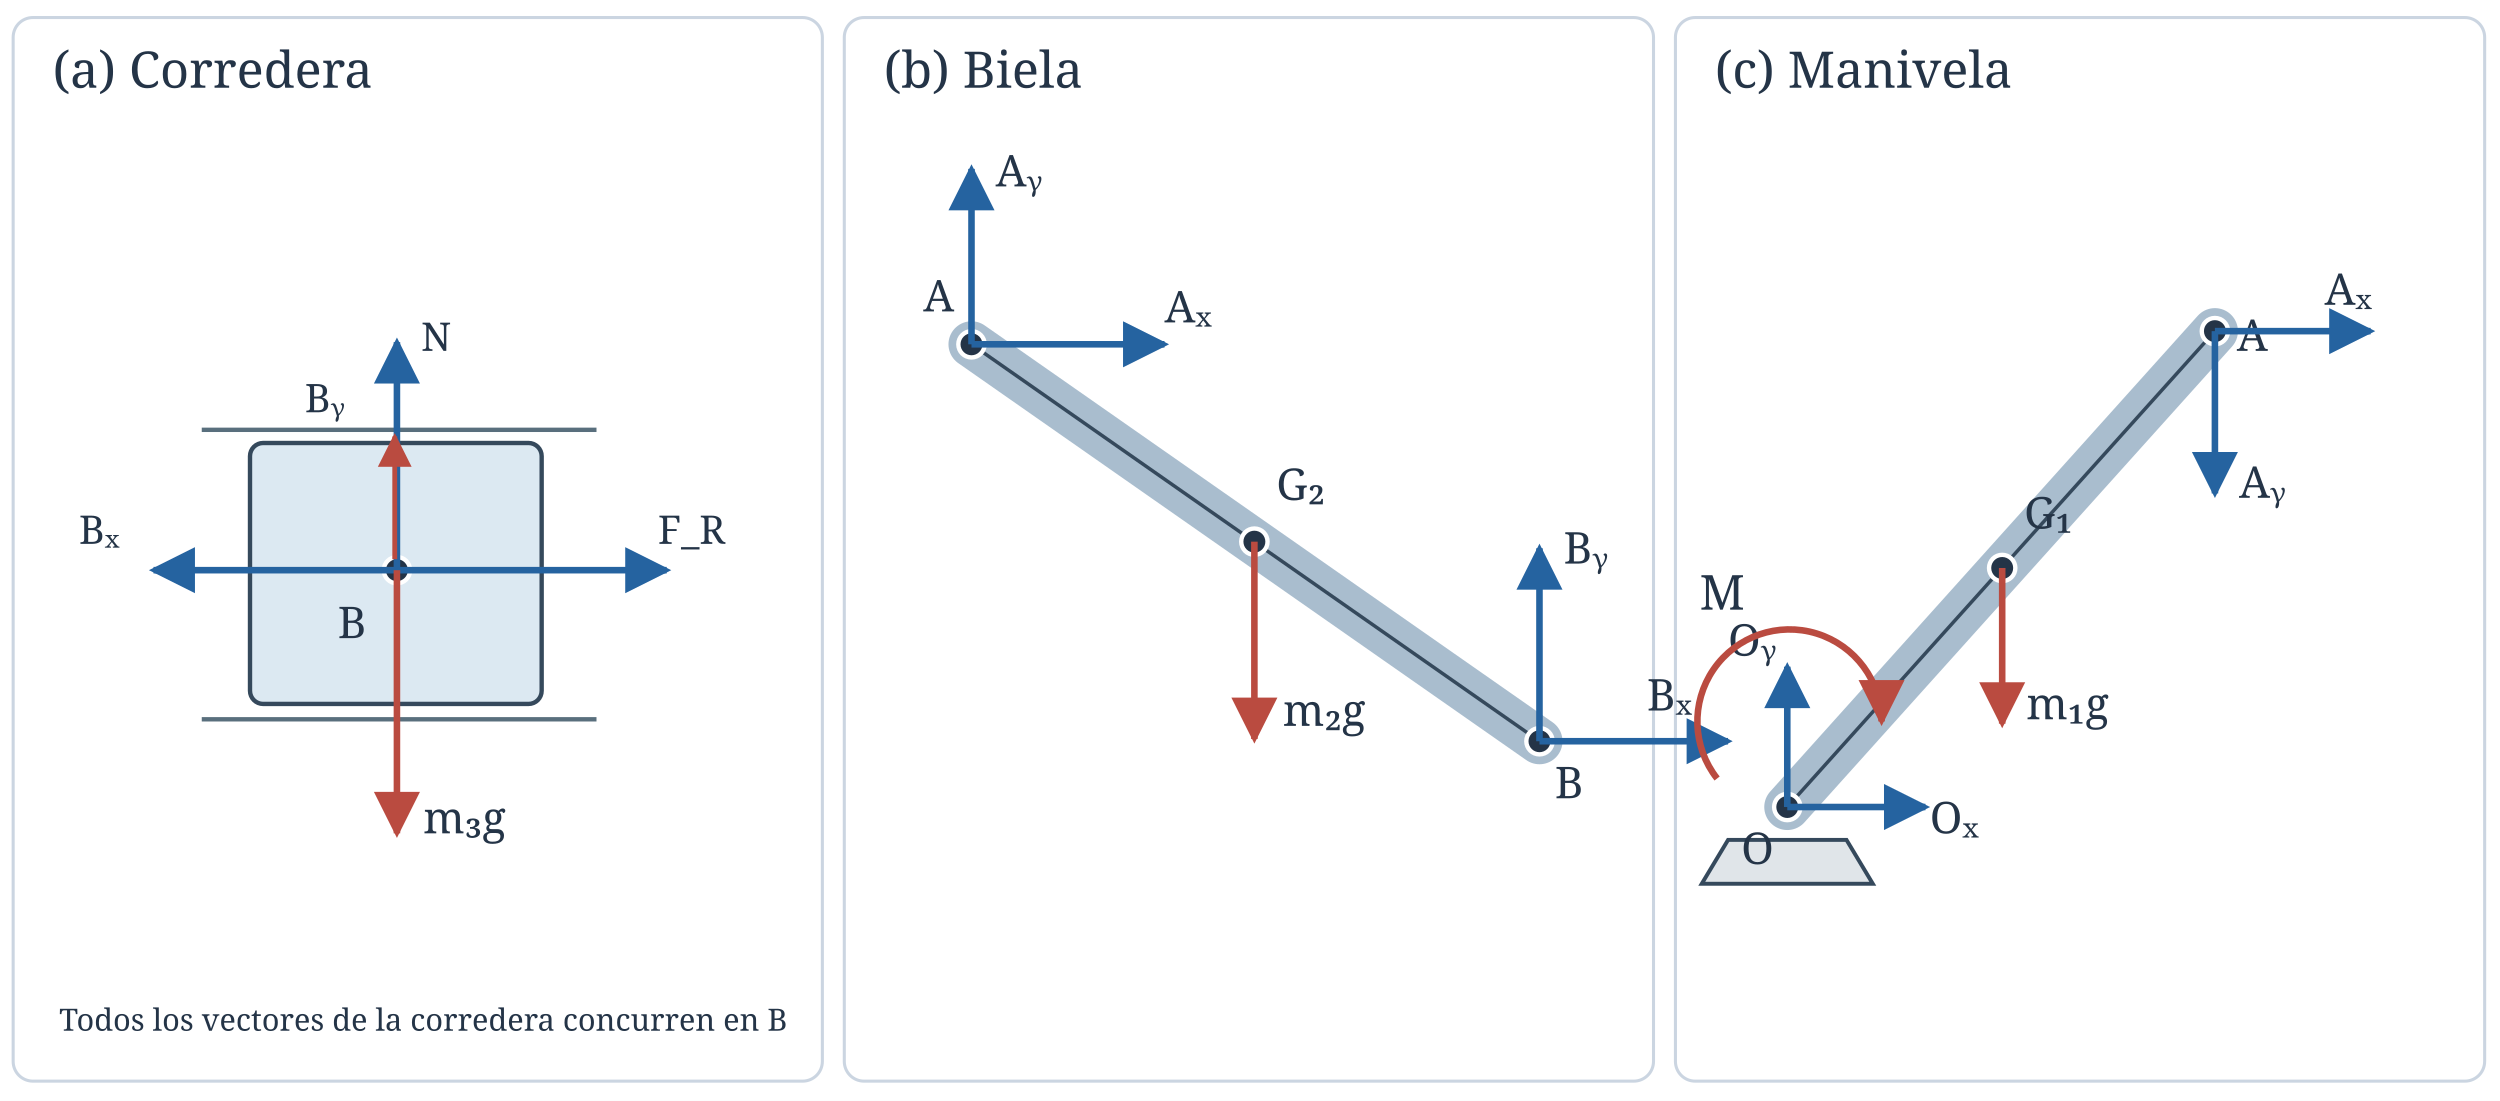
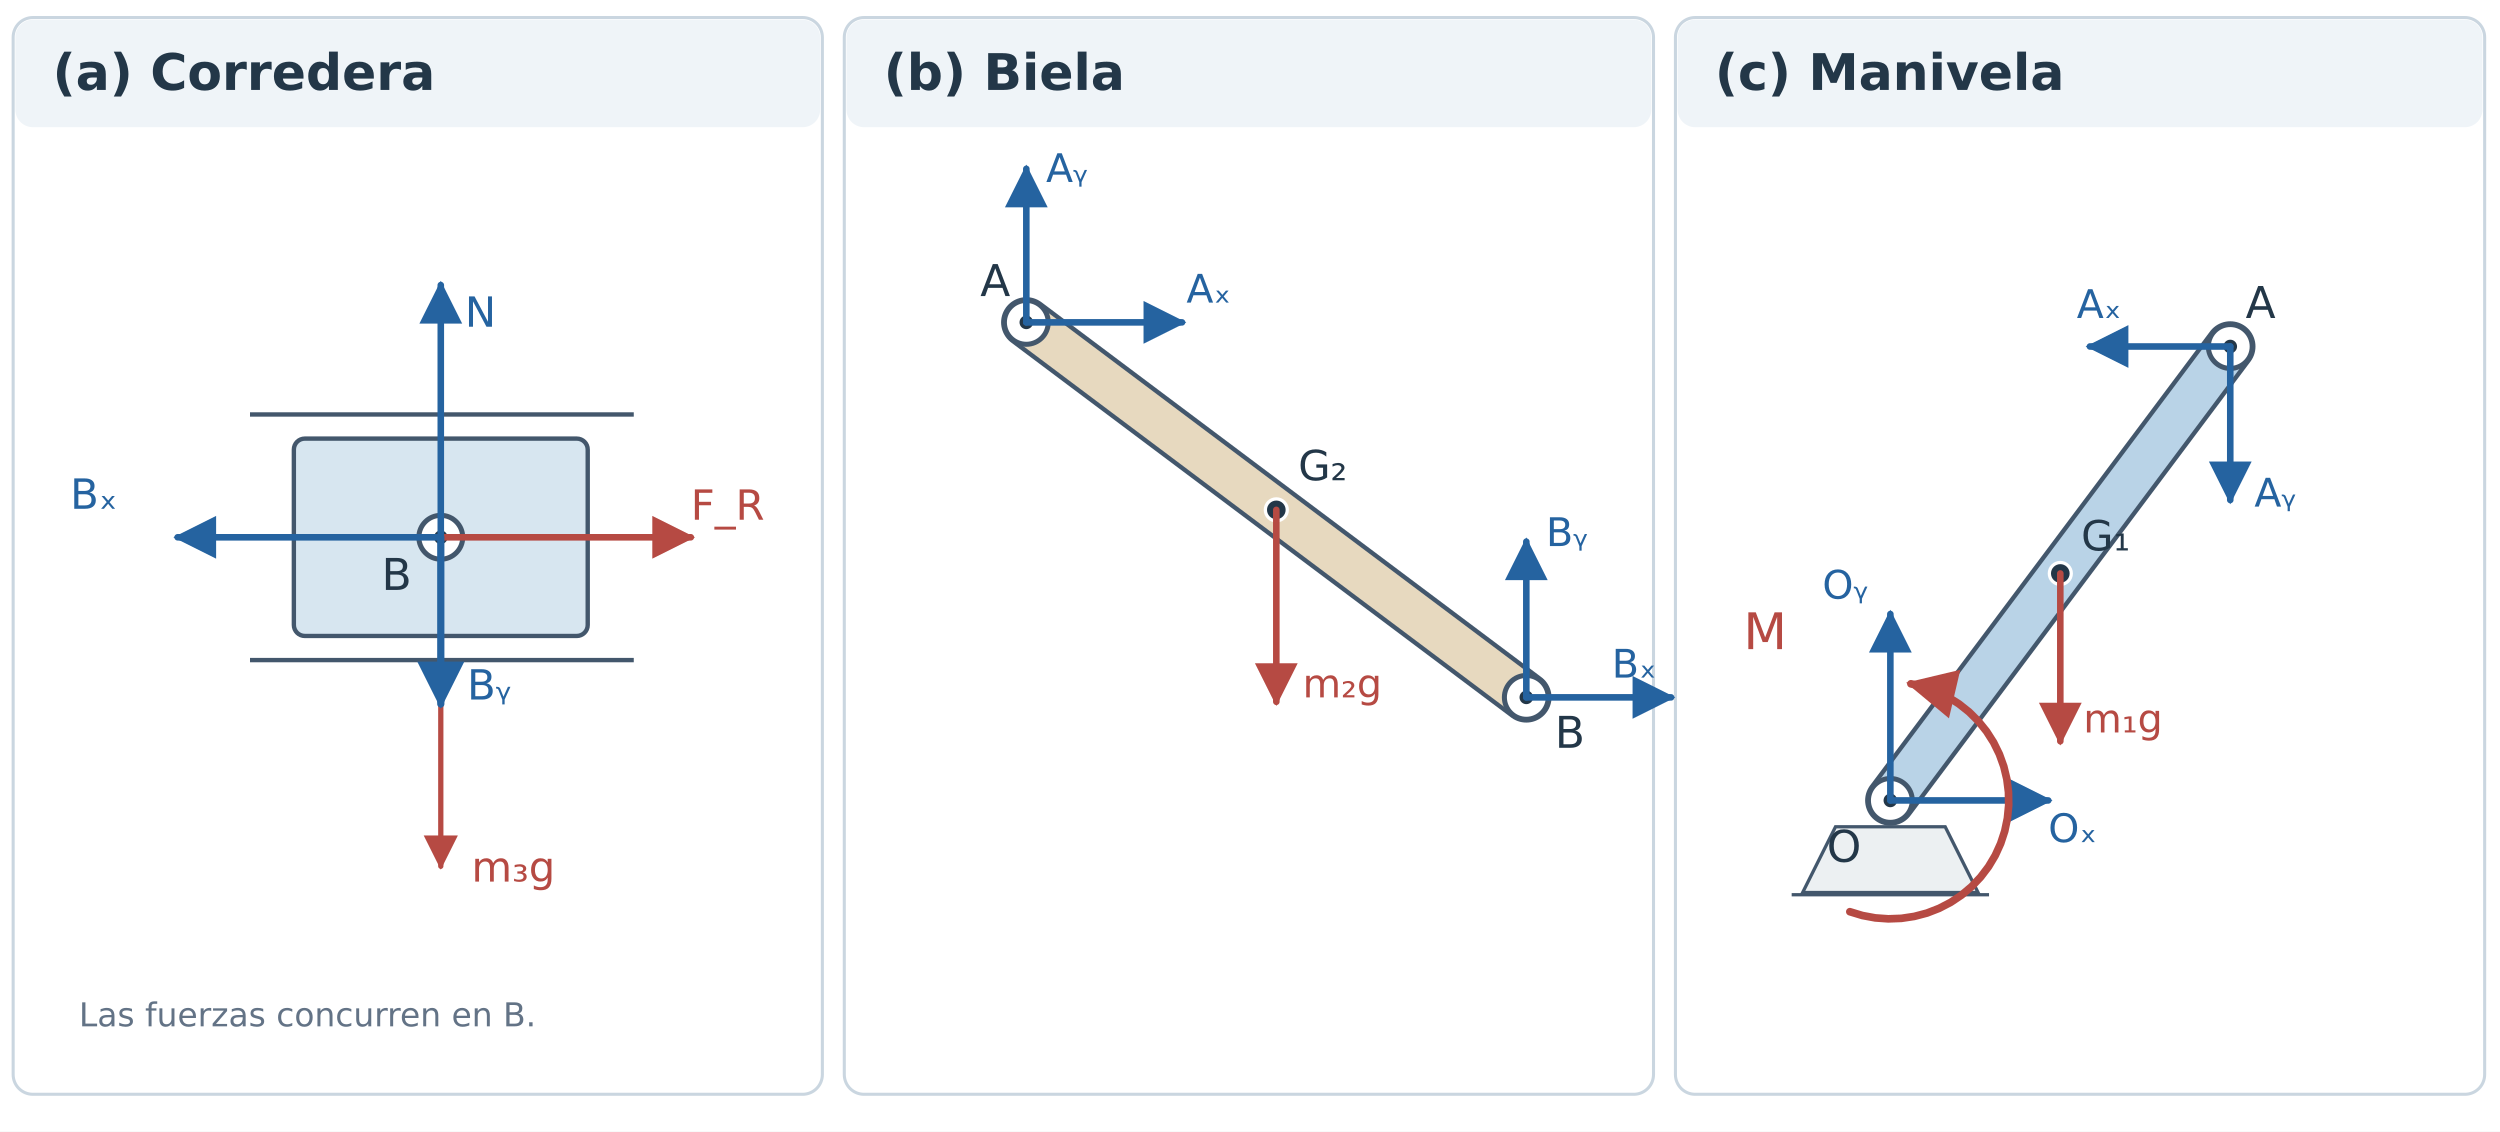
- <svg xmlns="http://www.w3.org/2000/svg" viewBox="0 0 1140 502">
+ <svg xmlns="http://www.w3.org/2000/svg" viewBox="0 0 1140 516" role="img" aria-label="Diagramas de cuerpo libre de corredera, biela y manivela">
  <defs>
-     <marker id="b" viewBox="0 0 10 10" refX="9" refY="5" markerWidth="7" markerHeight="7" orient="auto">
+     <marker id="arr-blue" viewBox="0 0 10 10" refX="9" refY="5" markerWidth="6.5" markerHeight="6.5" orient="auto">
      <path d="M0 0L10 5L0 10Z" fill="#2563a0" />
    </marker>
-     <marker id="r" viewBox="0 0 10 10" refX="9" refY="5" markerWidth="7" markerHeight="7" orient="auto">
-       <path d="M0 0L10 5L0 10Z" fill="#ba4b40" />
+     <marker id="arr-red" viewBox="0 0 10 10" refX="9" refY="5" markerWidth="6.5" markerHeight="6.5" orient="auto">
+       <path d="M0 0L10 5L0 10Z" fill="#b64a43" />
+     </marker>
+     <marker id="arr-teal" viewBox="0 0 10 10" refX="9" refY="5" markerWidth="6.5" markerHeight="6.5" orient="auto">
+       <path d="M0 0L10 5L0 10Z" fill="#167f7a" />
+     </marker>
+     <marker id="arr-muted" viewBox="0 0 10 10" refX="9" refY="5" markerWidth="6.5" markerHeight="6.5" orient="auto">
+       <path d="M0 0L10 5L0 10Z" fill="#637386" />
    </marker>
  </defs>
-   <rect width="1140" height="502" fill="white" />
-   <rect x="6" y="8" width="369" height="485" rx="9" fill="white" stroke="#cbd5e1" stroke-width="1.4" />
-   <text x="24" y="40" font-family="Georgia,serif" font-size="23" fill="#243447">(a) Corredera</text>
-   <rect x="385" y="8" width="369" height="485" rx="9" fill="white" stroke="#cbd5e1" stroke-width="1.4" />
-   <text x="403" y="40" font-family="Georgia,serif" font-size="23" fill="#243447">(b) Biela</text>
-   <rect x="764" y="8" width="369" height="485" rx="9" fill="white" stroke="#cbd5e1" stroke-width="1.4" />
-   <text x="782" y="40" font-family="Georgia,serif" font-size="23" fill="#243447">(c) Manivela</text>
-   <rect x="114" y="202" width="133" height="119" rx="6" fill="#dce9f2" stroke="#35495c" stroke-width="2" />
-   <path d="M92 196H272M92 328H272" stroke="#596f7d" stroke-width="2" />
-   <circle cx="181" cy="260" r="6" fill="#243447" stroke="white" stroke-width="2" />
-   <text x="154" y="291" font-family="Georgia,serif" font-size="20" fill="#243447">B</text>
-   <line x1="181" y1="260" x2="304" y2="260" stroke="#2563a0" stroke-width="3" marker-end="url(#b)" />
-   <text x="300" y="248" font-family="Georgia,serif" font-size="18" fill="#243447">F_R</text>
-   <line x1="181" y1="260" x2="70" y2="260" stroke="#2563a0" stroke-width="3" marker-end="url(#b)" />
-   <text x="36" y="248" font-family="Georgia,serif" font-size="18" fill="#243447">Bₓ</text>
-   <line x1="181" y1="260" x2="181" y2="156" stroke="#2563a0" stroke-width="3" marker-end="url(#b)" />
-   <text x="192" y="160" font-family="Georgia,serif" font-size="18" fill="#243447">N</text>
-   <line x1="181" y1="260" x2="181" y2="380" stroke="#ba4b40" stroke-width="3" marker-end="url(#r)" />
-   <text x="193" y="380" font-family="Georgia,serif" font-size="20" fill="#243447">m₃g</text>
-   <line x1="180" y1="255" x2="180" y2="199" stroke="#ba4b40" stroke-width="2.2" marker-end="url(#r)" />
-   <text x="139" y="188" font-family="Georgia,serif" font-size="18" fill="#243447">Bᵧ</text>
-   <path d="M443 157L702 338" stroke="#a9bdce" stroke-width="21" stroke-linecap="round" />
-   <path d="M443 157L702 338" stroke="#35495c" stroke-width="1.6" />
-   <circle cx="443" cy="157" r="6" fill="#243447" stroke="white" stroke-width="2" />
-   <text x="421" y="142" font-family="Georgia,serif" font-size="20" fill="#243447">A</text>
-   <circle cx="702" cy="338" r="6" fill="#243447" stroke="white" stroke-width="2" />
-   <text x="709" y="364" font-family="Georgia,serif" font-size="20" fill="#243447">B</text>
-   <circle cx="572" cy="247" r="6" fill="#243447" stroke="white" stroke-width="2" />
-   <text x="582" y="228" font-family="Georgia,serif" font-size="20" fill="#243447">G₂</text>
-   <line x1="443" y1="157" x2="531" y2="157" stroke="#2563a0" stroke-width="3" marker-end="url(#b)" />
-   <text x="531" y="147" font-family="Georgia,serif" font-size="20" fill="#243447">Aₓ</text>
-   <line x1="443" y1="157" x2="443" y2="77" stroke="#2563a0" stroke-width="3" marker-end="url(#b)" />
-   <text x="454" y="85" font-family="Georgia,serif" font-size="20" fill="#243447">Aᵧ</text>
-   <line x1="702" y1="338" x2="788" y2="338" stroke="#2563a0" stroke-width="3" marker-end="url(#b)" />
-   <text x="751" y="324" font-family="Georgia,serif" font-size="20" fill="#243447">Bₓ</text>
-   <line x1="702" y1="338" x2="702" y2="250" stroke="#2563a0" stroke-width="3" marker-end="url(#b)" />
-   <text x="713" y="257" font-family="Georgia,serif" font-size="20" fill="#243447">Bᵧ</text>
-   <line x1="572" y1="247" x2="572" y2="337" stroke="#ba4b40" stroke-width="3" marker-end="url(#r)" />
-   <text x="585" y="331" font-family="Georgia,serif" font-size="20" fill="#243447">m₂g</text>
-   <path d="M788 383H842L854 403H776Z" fill="#e0e5e9" stroke="#35495c" stroke-width="1.8" />
-   <path d="M815 368L1010 151" stroke="#a9bdce" stroke-width="21" stroke-linecap="round" />
-   <path d="M815 368L1010 151" stroke="#35495c" stroke-width="1.6" />
-   <circle cx="815" cy="368" r="6" fill="#243447" stroke="white" stroke-width="2" />
-   <text x="794" y="394" font-family="Georgia,serif" font-size="20" fill="#243447">O</text>
-   <circle cx="1010" cy="151" r="6" fill="#243447" stroke="white" stroke-width="2" />
-   <text x="1020" y="160" font-family="Georgia,serif" font-size="20" fill="#243447">A</text>
-   <circle cx="913" cy="259" r="6" fill="#243447" stroke="white" stroke-width="2" />
-   <text x="923" y="241" font-family="Georgia,serif" font-size="20" fill="#243447">G₁</text>
-   <line x1="815" y1="368" x2="878" y2="368" stroke="#2563a0" stroke-width="3" marker-end="url(#b)" />
-   <text x="880" y="380" font-family="Georgia,serif" font-size="20" fill="#243447">Oₓ</text>
-   <line x1="815" y1="368" x2="815" y2="304" stroke="#2563a0" stroke-width="3" marker-end="url(#b)" />
-   <text x="788" y="299" font-family="Georgia,serif" font-size="20" fill="#243447">Oᵧ</text>
-   <line x1="1010" y1="151" x2="1081" y2="151" stroke="#2563a0" stroke-width="3" marker-end="url(#b)" />
-   <text x="1060" y="139" font-family="Georgia,serif" font-size="20" fill="#243447">Aₓ</text>
-   <line x1="1010" y1="151" x2="1010" y2="225" stroke="#2563a0" stroke-width="3" marker-end="url(#b)" />
-   <text x="1021" y="227" font-family="Georgia,serif" font-size="20" fill="#243447">Aᵧ</text>
-   <line x1="913" y1="259" x2="913" y2="330" stroke="#ba4b40" stroke-width="3" marker-end="url(#r)" />
-   <text x="924" y="328" font-family="Georgia,serif" font-size="20" fill="#243447">m₁g</text>
-   <path d="M783 355 A42 42 0 1 1 858 329" stroke="#ba4b40" stroke-width="3" fill="none" marker-end="url(#r)" />
-   <text x="775" y="278" font-family="Georgia,serif" font-size="22" fill="#243447">M</text>
-   <text x="27" y="470" font-family="Georgia,serif" font-size="14" fill="#243447">Todos los vectores de la corredera concurren en B</text>
+   <rect width="1140" height="516" fill="#ffffff" />
+   <rect x="6" y="8" width="369" height="491" rx="9" fill="white" stroke="#cad6e0" stroke-width="1.4" />
+   <rect x="7" y="9" width="367" height="49" rx="8" fill="#eff4f8" />
+   <text x="24" y="41" fill="#233748" font-family="DejaVu Sans, Arial, sans-serif" font-size="23" font-weight="600">(a) Corredera</text>
+   <rect x="385" y="8" width="369" height="491" rx="9" fill="white" stroke="#cad6e0" stroke-width="1.4" />
+   <rect x="386" y="9" width="367" height="49" rx="8" fill="#eff4f8" />
+   <text x="403" y="41" fill="#233748" font-family="DejaVu Sans, Arial, sans-serif" font-size="23" font-weight="600">(b) Biela</text>
+   <rect x="764" y="8" width="369" height="491" rx="9" fill="white" stroke="#cad6e0" stroke-width="1.4" />
+   <rect x="765" y="9" width="367" height="49" rx="8" fill="#eff4f8" />
+   <text x="782" y="41" fill="#233748" font-family="DejaVu Sans, Arial, sans-serif" font-size="23" font-weight="600">(c) Manivela</text>
+   <rect x="134" y="200" width="134" height="90" rx="5" fill="#d7e6f0" stroke="#43576c" stroke-width="2" />
+   <line x1="114" y1="189" x2="289" y2="189" stroke="#43576c" stroke-width="2" />
+   <line x1="114" y1="301" x2="289" y2="301" stroke="#43576c" stroke-width="2" />
+   <circle cx="201" cy="245" r="10" fill="white" stroke="#43576c" stroke-width="2.3" />
+   <circle cx="201" cy="245" r="3.1" fill="#233748" />
+   <text x="174" y="269" fill="#233748" font-family="DejaVu Sans, Arial, sans-serif" font-size="20">B</text>
+   <line x1="201" y1="245" x2="315" y2="245" stroke="#b64a43" stroke-width="3" stroke-linecap="round" marker-end="url(#arr-red)" />
+   <text x="315" y="237" fill="#b64a43" font-family="DejaVu Sans, Arial, sans-serif" font-size="19">F_R</text>
+   <line x1="201" y1="245" x2="81" y2="245" stroke="#2563a0" stroke-width="3" stroke-linecap="round" marker-end="url(#arr-blue)" />
+   <text x="32" y="232" fill="#2563a0" font-family="DejaVu Sans, Arial, sans-serif" font-size="19">Bₓ</text>
+   <line x1="201" y1="245" x2="201" y2="130" stroke="#2563a0" stroke-width="3" stroke-linecap="round" marker-end="url(#arr-blue)" />
+   <text x="212" y="149" fill="#2563a0" font-family="DejaVu Sans, Arial, sans-serif" font-size="19">N</text>
+   <line x1="201" y1="245" x2="201" y2="395" stroke="#b64a43" stroke-width="2.4" stroke-linecap="round" marker-end="url(#arr-red)" />
+   <text x="215" y="402" fill="#b64a43" font-family="DejaVu Sans, Arial, sans-serif" font-size="19">m₃g</text>
+   <line x1="201" y1="245" x2="201" y2="321" stroke="#2563a0" stroke-width="3.3" stroke-linecap="round" marker-end="url(#arr-blue)" />
+   <text x="213" y="319" fill="#2563a0" font-family="DejaVu Sans, Arial, sans-serif" font-size="19">Bᵧ</text>
+   <text x="36" y="468" fill="#637386" font-family="DejaVu Sans, Arial, sans-serif" font-size="15">Las fuerzas concurren en B.</text>
+   <path d="M468,147 L696,318" stroke="#43576c" stroke-width="23" stroke-linecap="round" />
+   <path d="M468,147 L696,318" stroke="#e7d9bf" stroke-width="19" stroke-linecap="round" />
+   <circle cx="468" cy="147" r="10" fill="white" stroke="#43576c" stroke-width="2.3" />
+   <circle cx="468" cy="147" r="3.1" fill="#233748" />
+   <text x="447" y="135" fill="#233748" font-family="DejaVu Sans, Arial, sans-serif" font-size="20">A</text>
+   <circle cx="696" cy="318" r="10" fill="white" stroke="#43576c" stroke-width="2.3" />
+   <circle cx="696" cy="318" r="3.1" fill="#233748" />
+   <text x="709" y="341" fill="#233748" font-family="DejaVu Sans, Arial, sans-serif" font-size="20">B</text>
+   <circle cx="582" cy="232.5" r="5" fill="#233748" stroke="white" stroke-width="1.5" />
+   <text x="592" y="219" fill="#233748" font-family="DejaVu Sans, Arial, sans-serif" font-size="19">G₂</text>
+   <line x1="468" y1="147" x2="539" y2="147" stroke="#2563a0" stroke-width="3" stroke-linecap="round" marker-end="url(#arr-blue)" />
+   <text x="541" y="138" fill="#2563a0" font-family="DejaVu Sans, Arial, sans-serif" font-size="18">Aₓ</text>
+   <line x1="468" y1="147" x2="468" y2="77" stroke="#2563a0" stroke-width="3" stroke-linecap="round" marker-end="url(#arr-blue)" />
+   <text x="477" y="83" fill="#2563a0" font-family="DejaVu Sans, Arial, sans-serif" font-size="18">Aᵧ</text>
+   <line x1="696" y1="318" x2="762" y2="318" stroke="#2563a0" stroke-width="3" stroke-linecap="round" marker-end="url(#arr-blue)" />
+   <text x="735" y="309" fill="#2563a0" font-family="DejaVu Sans, Arial, sans-serif" font-size="18">Bₓ</text>
+   <line x1="696" y1="318" x2="696" y2="247" stroke="#2563a0" stroke-width="3" stroke-linecap="round" marker-end="url(#arr-blue)" />
+   <text x="705" y="249" fill="#2563a0" font-family="DejaVu Sans, Arial, sans-serif" font-size="18">Bᵧ</text>
+   <line x1="582" y1="232.5" x2="582" y2="320" stroke="#b64a43" stroke-width="3" stroke-linecap="round" marker-end="url(#arr-red)" />
+   <text x="594" y="318" fill="#b64a43" font-family="DejaVu Sans, Arial, sans-serif" font-size="18">m₂g</text>
+   <path d="M837 377 L887 377L902 407H822Z" fill="#ecf0f2" stroke="#43576c" stroke-width="1.5" />
+   <line x1="817" y1="408" x2="907" y2="408" stroke="#43576c" stroke-width="1.5" />
+   <path d="M862,365 L1017,158" stroke="#43576c" stroke-width="23" stroke-linecap="round" />
+   <path d="M862,365 L1017,158" stroke="#b9d3e7" stroke-width="19" stroke-linecap="round" />
+   <circle cx="862" cy="365" r="10" fill="white" stroke="#43576c" stroke-width="2.3" />
+   <circle cx="862" cy="365" r="3.1" fill="#233748" />
+   <text x="833" y="393" fill="#233748" font-family="DejaVu Sans, Arial, sans-serif" font-size="20">O</text>
+   <circle cx="1017" cy="158" r="10" fill="white" stroke="#43576c" stroke-width="2.3" />
+   <circle cx="1017" cy="158" r="3.1" fill="#233748" />
+   <text x="1024" y="145" fill="#233748" font-family="DejaVu Sans, Arial, sans-serif" font-size="20">A</text>
+   <circle cx="939.5" cy="261.5" r="5" fill="#233748" stroke="white" stroke-width="1.5" />
+   <text x="949" y="251" fill="#233748" font-family="DejaVu Sans, Arial, sans-serif" font-size="19">G₁</text>
+   <line x1="862" y1="365" x2="934" y2="365" stroke="#2563a0" stroke-width="3" stroke-linecap="round" marker-end="url(#arr-blue)" />
+   <text x="934" y="384" fill="#2563a0" font-family="DejaVu Sans, Arial, sans-serif" font-size="18">Oₓ</text>
+   <line x1="862" y1="365" x2="862" y2="280" stroke="#2563a0" stroke-width="3" stroke-linecap="round" marker-end="url(#arr-blue)" />
+   <text x="831" y="273" fill="#2563a0" font-family="DejaVu Sans, Arial, sans-serif" font-size="18">Oᵧ</text>
+   <line x1="1017" y1="158" x2="953" y2="158" stroke="#2563a0" stroke-width="3" stroke-linecap="round" marker-end="url(#arr-blue)" />
+   <text x="947" y="145" fill="#2563a0" font-family="DejaVu Sans, Arial, sans-serif" font-size="18">Aₓ</text>
+   <line x1="1017" y1="158" x2="1017" y2="228" stroke="#2563a0" stroke-width="3" stroke-linecap="round" marker-end="url(#arr-blue)" />
+   <text x="1028" y="231" fill="#2563a0" font-family="DejaVu Sans, Arial, sans-serif" font-size="18">Aᵧ</text>
+   <line x1="939.5" y1="261.5" x2="939.5" y2="338" stroke="#b64a43" stroke-width="3" stroke-linecap="round" marker-end="url(#arr-red)" />
+   <text x="950" y="334" fill="#b64a43" font-family="DejaVu Sans, Arial, sans-serif" font-size="18">m₁g</text>
+   <path d="M843.53 415.74 L849.24 417.47 L855.11 418.56 L861.06 418.99 L867.02 418.77 L872.92 417.88 L878.69 416.36 L884.25 414.2 L889.54 411.45 L894.5 408.13 L899.06 404.28 L903.16 399.95 L906.77 395.2 L909.83 390.07 L912.3 384.64 L914.16 378.98 L915.38 373.14 L915.96 367.2 L915.87 361.23 L915.12 355.31 L913.73 349.51 L911.71 343.9 L909.08 338.55 L905.87 333.51 L902.13 328.87 L897.9 324.66 L893.23 320.95 L888.18 317.77 L882.81 315.17 L877.19 313.18 L871.38 311.82" stroke="#b64a43" stroke-width="3.5" fill="none" stroke-linecap="round" stroke-linejoin="round" marker-end="url(#arr-red)" />
+   <text x="795" y="296" fill="#b64a43" font-family="DejaVu Sans, Arial, sans-serif" font-size="23">M</text>
</svg>
